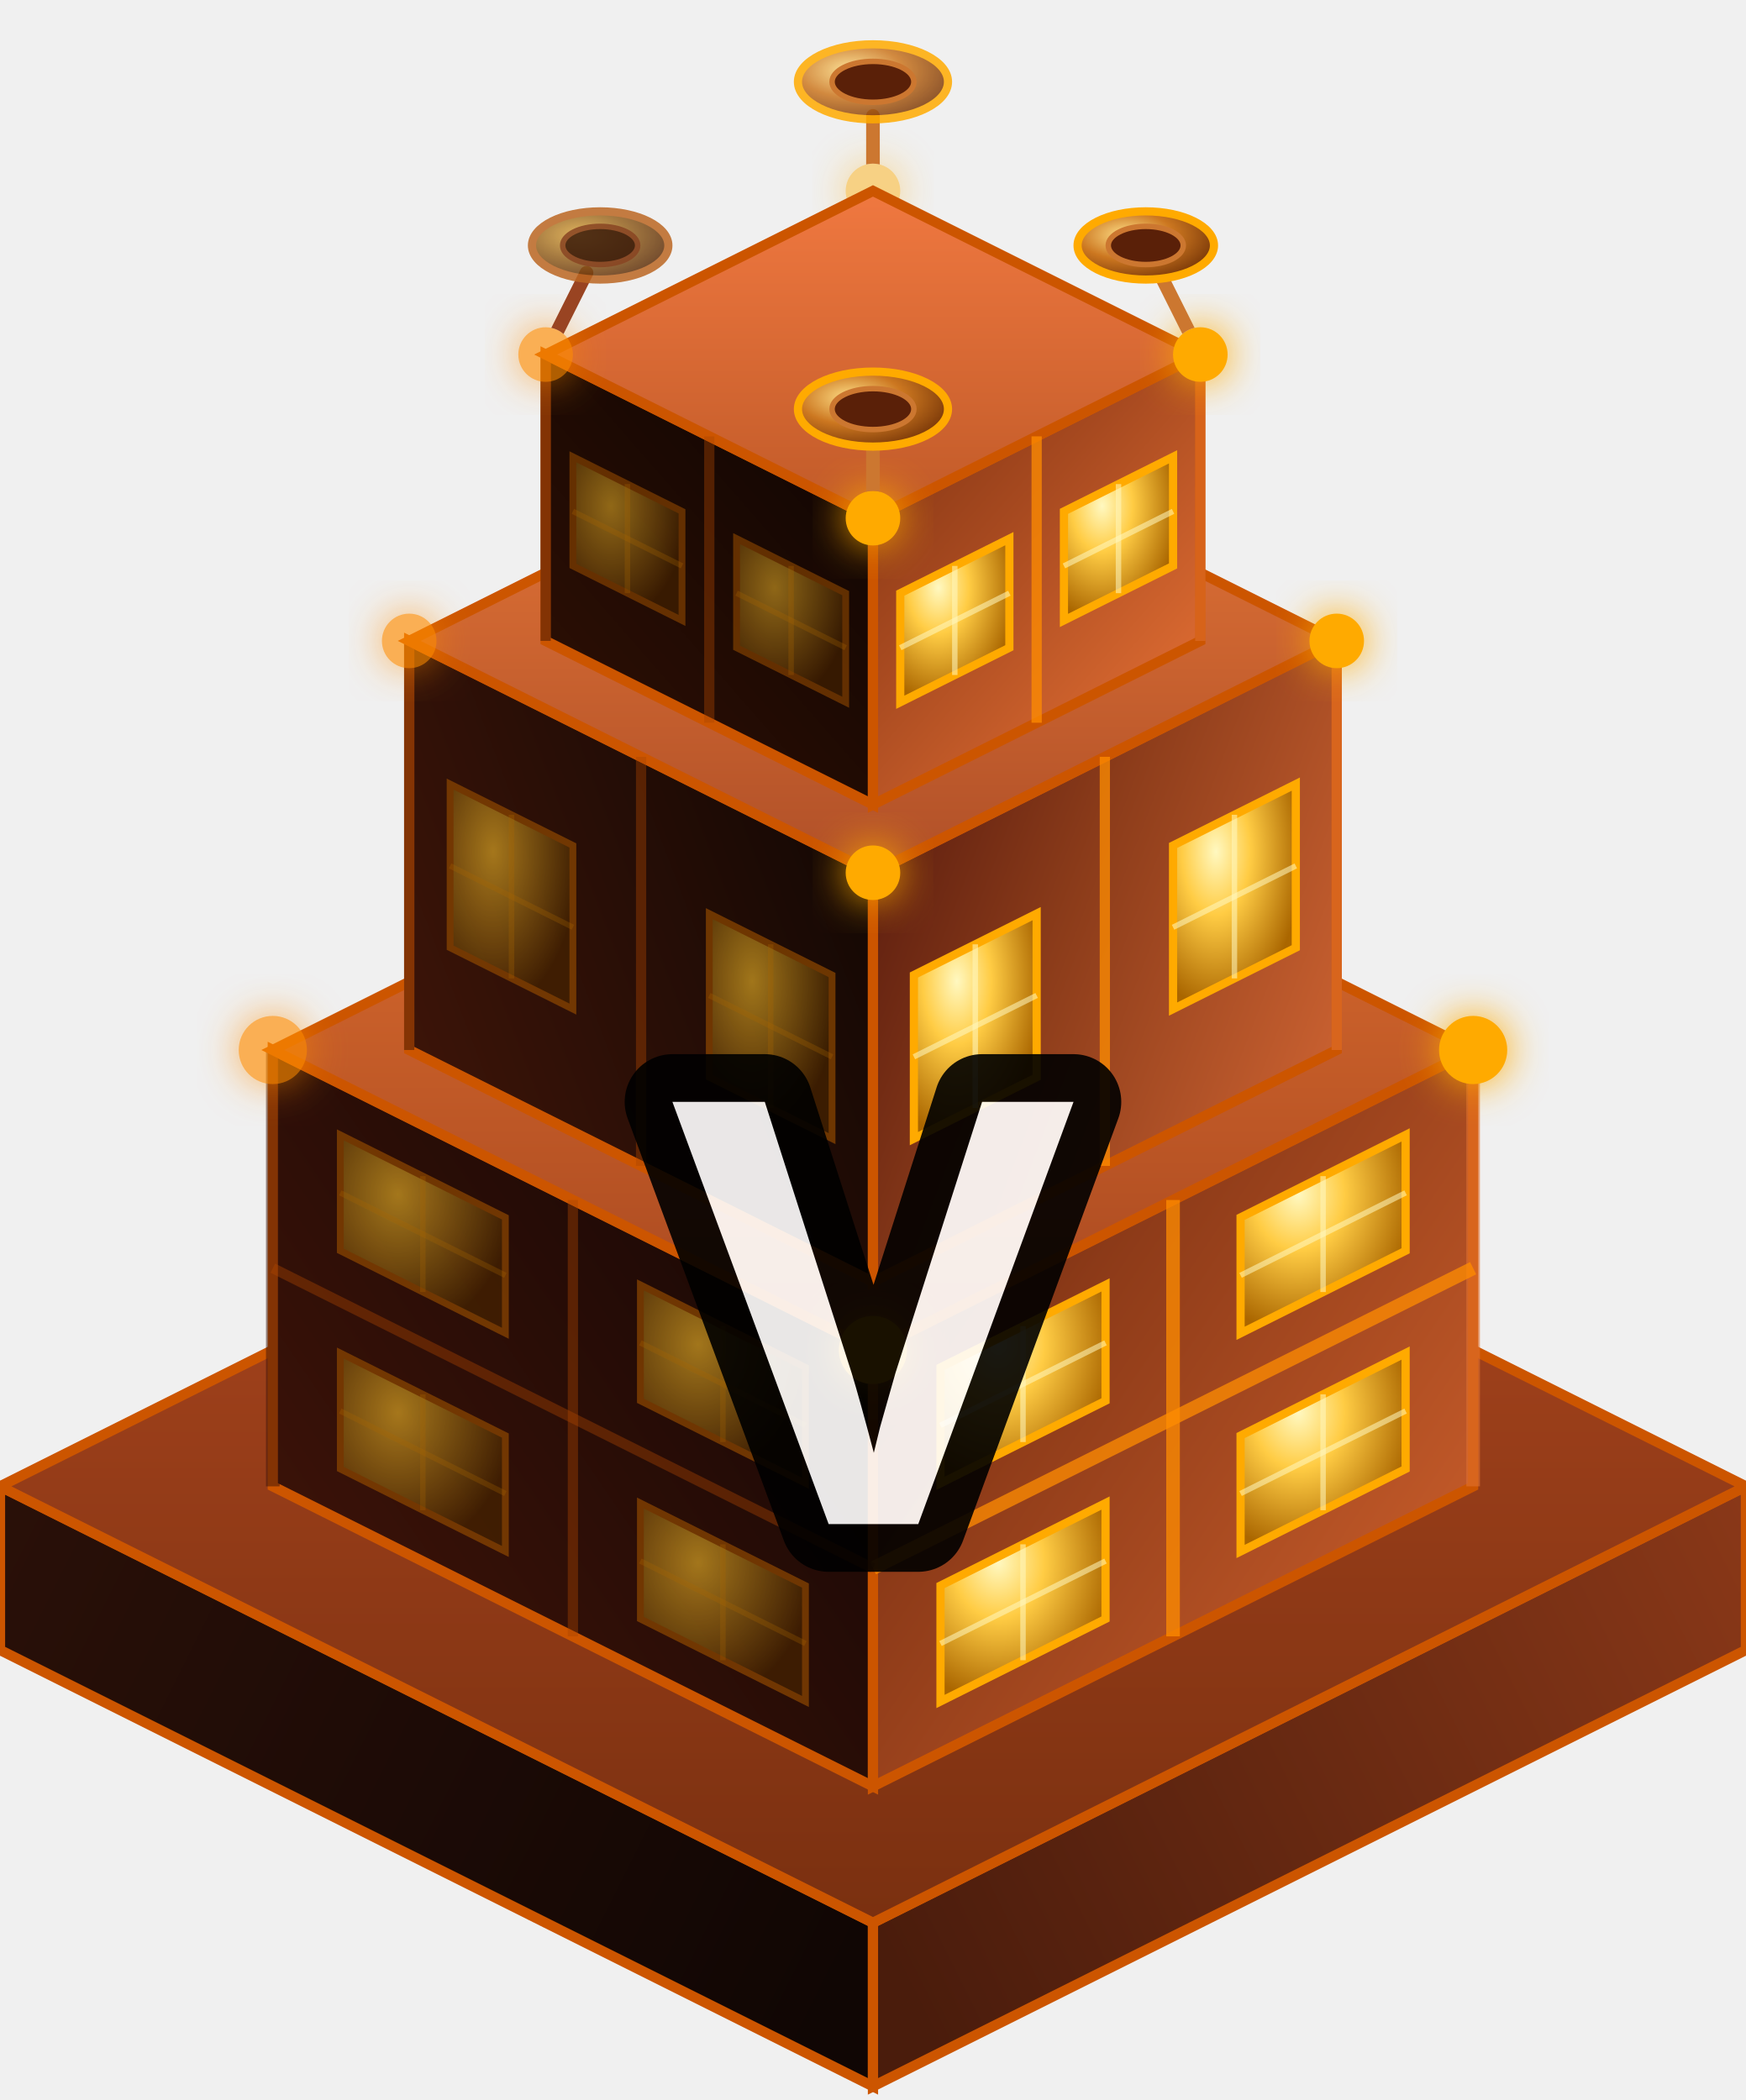
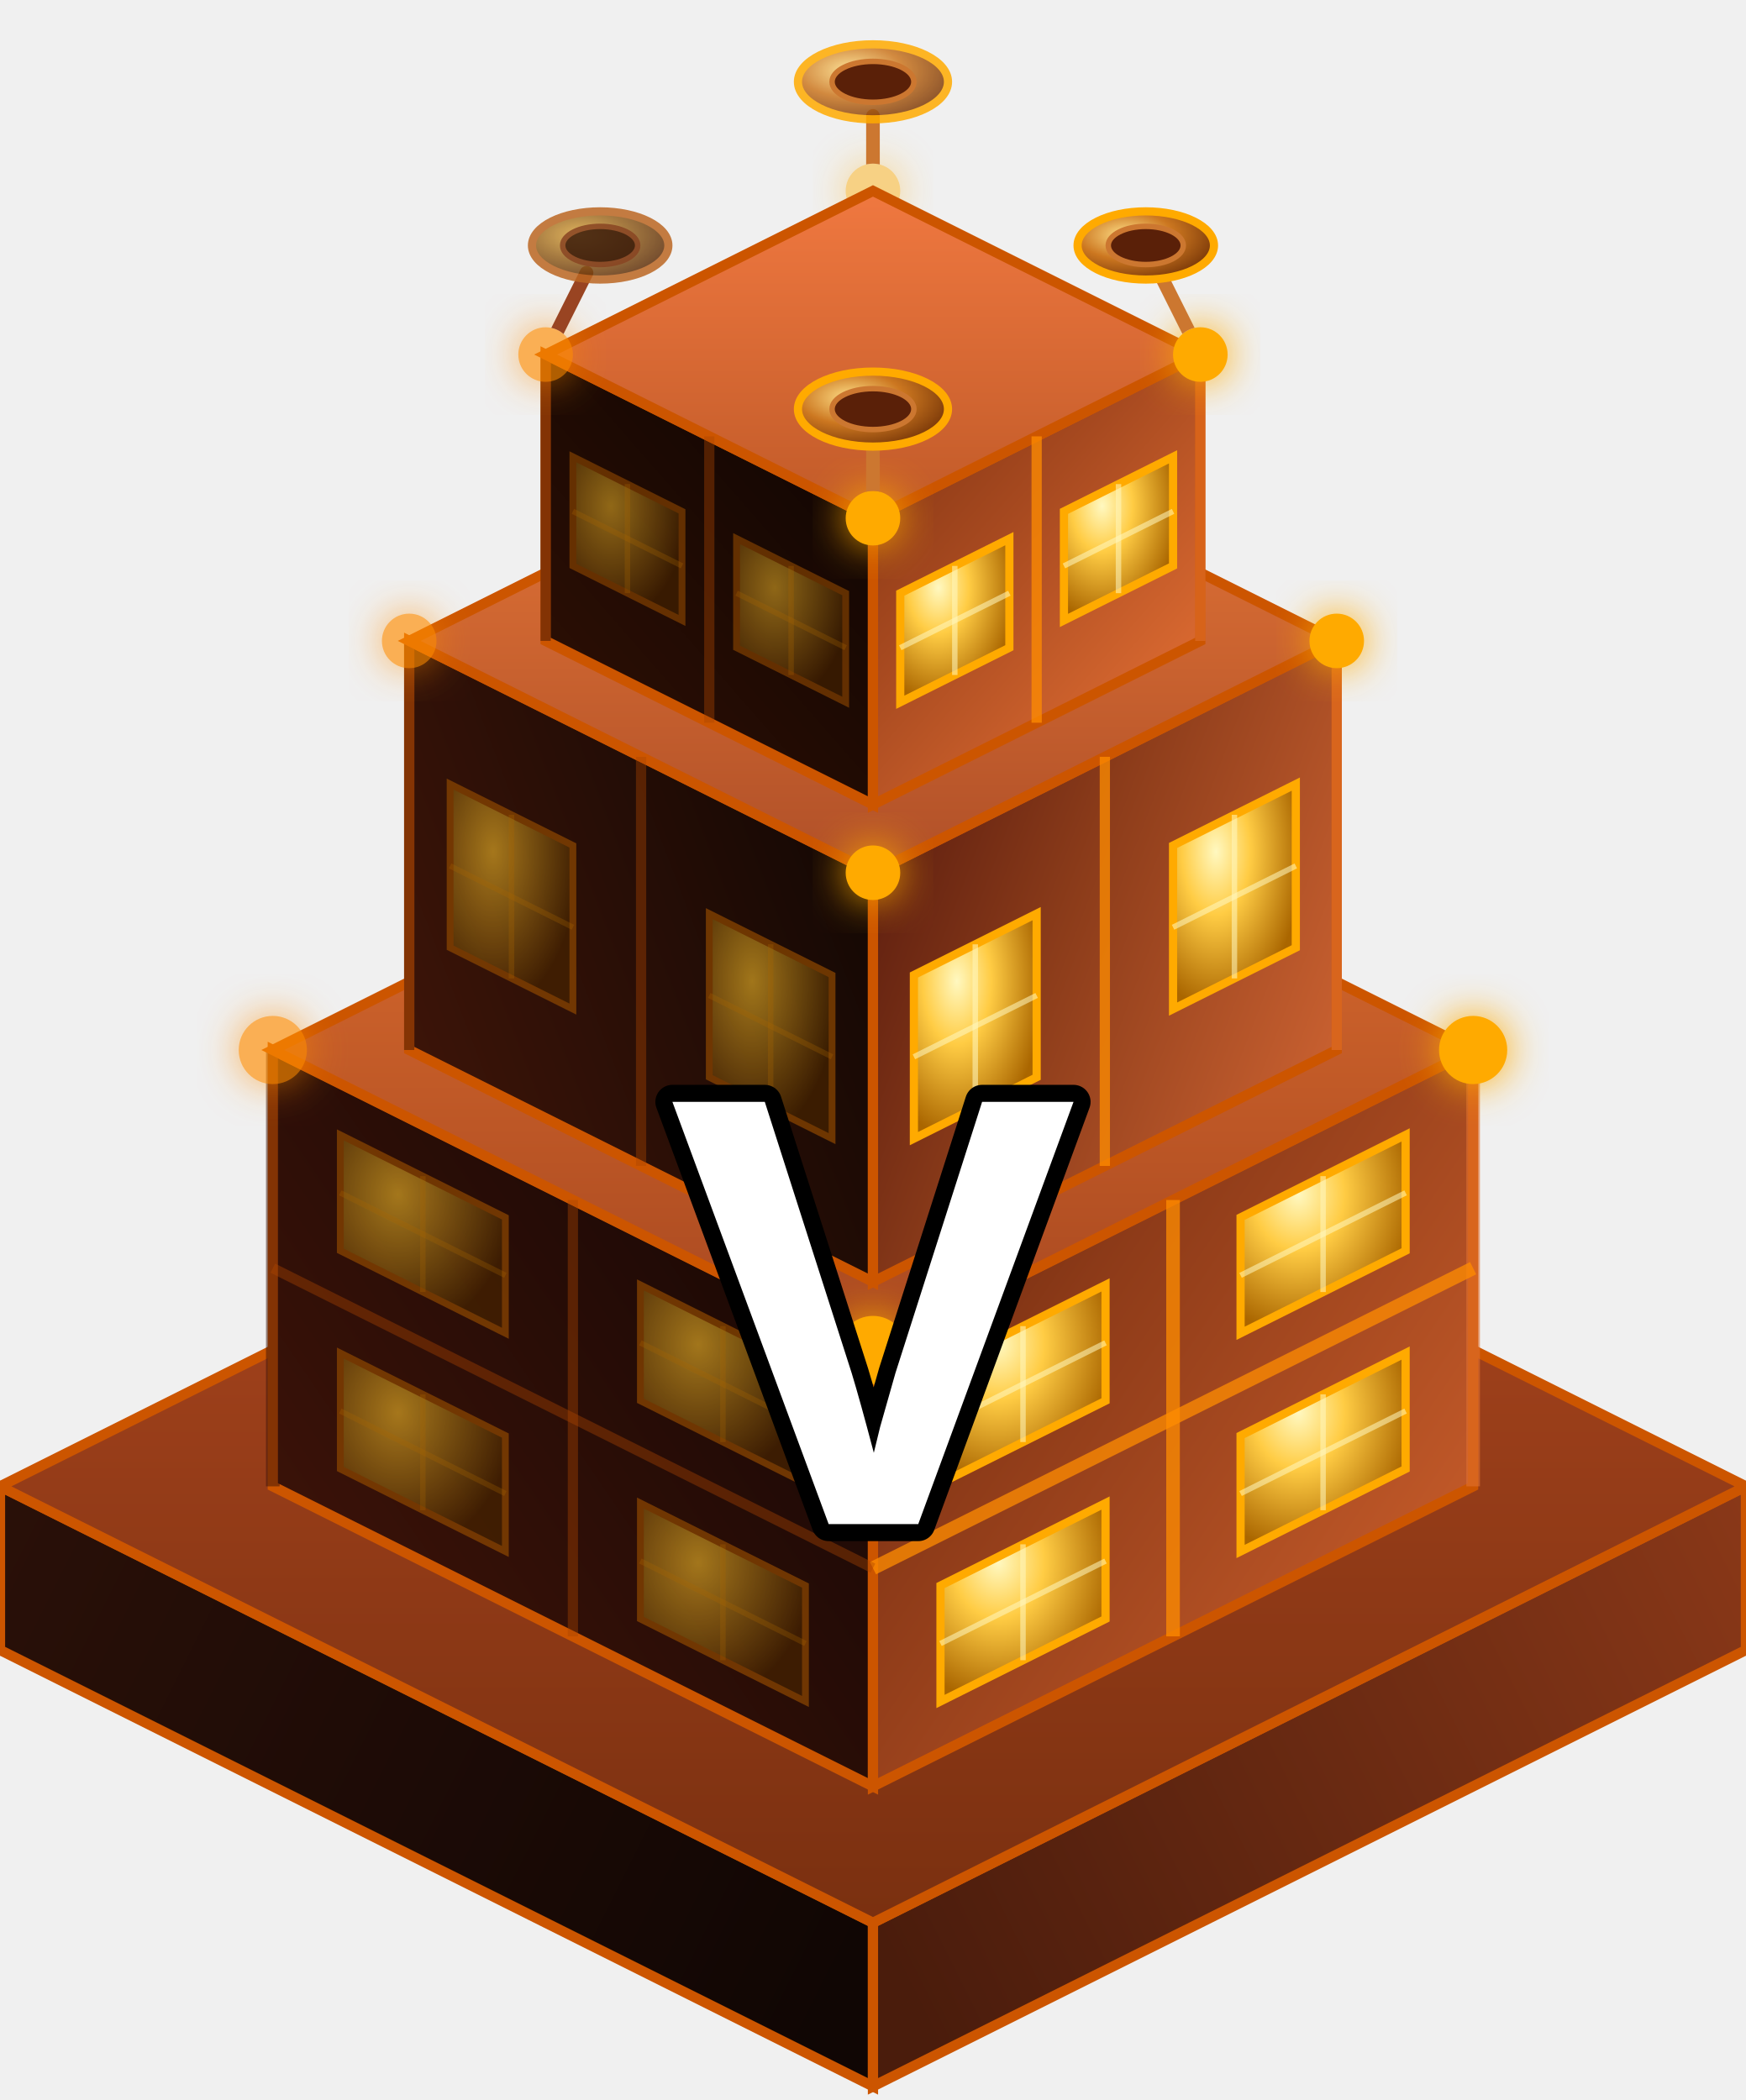
<svg xmlns="http://www.w3.org/2000/svg" viewBox="-128 -178 256 308" width="256" height="308">
  <defs>
    <linearGradient id="fR" gradientUnits="userSpaceOnUse" x1="128" y1="40" x2="0" y2="104">
      <stop offset="0%" stop-color="#8a3818" />
      <stop offset="100%" stop-color="#4a1c0c" />
    </linearGradient>
    <linearGradient id="fL" gradientUnits="userSpaceOnUse" x1="-128" y1="40" x2="0" y2="104">
      <stop offset="0%" stop-color="#2a1008" />
      <stop offset="100%" stop-color="#100604" />
    </linearGradient>
    <linearGradient id="fT" gradientUnits="userSpaceOnUse" x1="0" y1="-24" x2="0" y2="104">
      <stop offset="0%" stop-color="#b04820" />
      <stop offset="100%" stop-color="#7a3010" />
    </linearGradient>
    <linearGradient id="aR" gradientUnits="userSpaceOnUse" x1="88" y1="16" x2="0" y2="-44">
      <stop offset="0%" stop-color="#c05828" />
      <stop offset="60%" stop-color="#8c3a18" />
      <stop offset="100%" stop-color="#5c2008" />
    </linearGradient>
    <linearGradient id="aL" gradientUnits="userSpaceOnUse" x1="-88" y1="16" x2="0" y2="-44">
      <stop offset="0%" stop-color="#3a1208" />
      <stop offset="100%" stop-color="#120604" />
    </linearGradient>
    <linearGradient id="aT" gradientUnits="userSpaceOnUse" x1="0" y1="-92" x2="0" y2="-4">
      <stop offset="0%" stop-color="#e07030" />
      <stop offset="100%" stop-color="#a84820" />
    </linearGradient>
    <radialGradient id="winW" cx="35%" cy="30%" r="70%">
      <stop offset="0%" stop-color="#fff8c0" />
      <stop offset="40%" stop-color="#ffcc44" />
      <stop offset="100%" stop-color="#aa6600" />
    </radialGradient>
    <radialGradient id="winD" cx="35%" cy="30%" r="70%">
      <stop offset="0%" stop-color="#cc9922" />
      <stop offset="100%" stop-color="#442200" />
    </radialGradient>
    <linearGradient id="cR" gradientUnits="userSpaceOnUse" x1="48" y1="-24" x2="0" y2="-66">
      <stop offset="0%" stop-color="#d86830" />
      <stop offset="50%" stop-color="#a84a20" />
      <stop offset="100%" stop-color="#7c3010" />
    </linearGradient>
    <linearGradient id="cL" gradientUnits="userSpaceOnUse" x1="-48" y1="-24" x2="0" y2="-66">
      <stop offset="0%" stop-color="#2a0e04" />
      <stop offset="100%" stop-color="#0c0402" />
    </linearGradient>
    <linearGradient id="cT" gradientUnits="userSpaceOnUse" x1="0" y1="-90" x2="0" y2="-42">
      <stop offset="0%" stop-color="#f07840" />
      <stop offset="100%" stop-color="#c05a28" />
    </linearGradient>
    <radialGradient id="dishAmber" cx="35%" cy="35%" r="70%">
      <stop offset="0%" stop-color="#ffe088" />
      <stop offset="50%" stop-color="#cc7720" />
      <stop offset="100%" stop-color="#7a3808" />
    </radialGradient>
    <radialGradient id="dishAmberD" cx="35%" cy="35%" r="70%">
      <stop offset="0%" stop-color="#ddaa44" />
      <stop offset="50%" stop-color="#996622" />
      <stop offset="100%" stop-color="#5a2c0a" />
    </radialGradient>
    <linearGradient id="bR" gradientUnits="userSpaceOnUse" x1="68" y1="-34" x2="0" y2="-60">
      <stop offset="0%" stop-color="#c86030" />
      <stop offset="60%" stop-color="#8c3c1a" />
      <stop offset="100%" stop-color="#602010" />
    </linearGradient>
    <linearGradient id="bL" gradientUnits="userSpaceOnUse" x1="-68" y1="-34" x2="0" y2="-60">
      <stop offset="0%" stop-color="#3c1408" />
      <stop offset="100%" stop-color="#140804" />
    </linearGradient>
    <linearGradient id="bT" gradientUnits="userSpaceOnUse" x1="0" y1="-128" x2="0" y2="-60">
      <stop offset="0%" stop-color="#e87838" />
      <stop offset="100%" stop-color="#b05028" />
    </linearGradient>
    <filter id="glow" x="-60%" y="-60%" width="220%" height="220%">
      <feGaussianBlur stdDeviation="3" result="blur" />
      <feMerge>
        <feMergeNode in="blur" />
        <feMergeNode in="SourceGraphic" />
      </feMerge>
    </filter>
    <mask id="mNdish" maskUnits="userSpaceOnUse" x="-128" y="-178" width="256" height="308">
      <rect x="-128" y="-178" width="256" height="308" fill="white" />
      <circle cx="0" cy="-90" r="4" fill="black" />
    </mask>
    <mask id="mEdish" maskUnits="userSpaceOnUse" x="-128" y="-178" width="256" height="308">
      <rect x="-128" y="-178" width="256" height="308" fill="white" />
      <circle cx="48" cy="-66" r="4" fill="black" />
    </mask>
    <mask id="mWdish" maskUnits="userSpaceOnUse" x="-128" y="-178" width="256" height="308">
      <rect x="-128" y="-178" width="256" height="308" fill="white" />
      <circle cx="-48" cy="-66" r="4" fill="black" />
    </mask>
    <mask id="mSdish" maskUnits="userSpaceOnUse" x="-128" y="-178" width="256" height="308">
      <rect x="-128" y="-178" width="256" height="308" fill="white" />
      <circle cx="0" cy="-42" r="4" fill="black" />
    </mask>
  </defs>
  <polygon points="-128,64 0,128 0,104 -128,40" fill="url(#fL)" stroke="#cc5500" stroke-width="1.5" />
  <polygon points="128,64 0,128 0,104 128,40" fill="url(#fR)" stroke="#cc5500" stroke-width="1.5" />
  <polygon points="0,-24 128,40 0,104 -128,40" fill="url(#fT)" stroke="#cc5500" stroke-width="1.5" />
  <g transform="translate(0, 24)">
    <polygon points="-88,16 0,60 0,-4 -88,-48" fill="url(#aL)" stroke="#cc5500" stroke-width="1.5" />
    <line x1="-88" y1="16" x2="-88" y2="-48" stroke="#3a1208" stroke-width="2" opacity="0.5" />
    <polygon points="-78.1,13.45 -53.9,25.55 -53.9,8.55 -78.1,-3.55" fill="url(#winD)" stroke="#884400" stroke-width="1" opacity="0.75" />
    <line x1="-66" y1="2.5" x2="-66" y2="19.5" stroke="#aa6600" stroke-width="0.8" opacity="0.28" />
    <line x1="-78.1" y1="4.95" x2="-53.9" y2="17.05" stroke="#aa6600" stroke-width="0.8" opacity="0.28" />
    <polygon points="-34.1,35.45 -9.9,47.55 -9.9,30.55 -34.1,18.45" fill="url(#winD)" stroke="#884400" stroke-width="1" opacity="0.75" />
    <line x1="-22" y1="24.5" x2="-22" y2="41.5" stroke="#aa6600" stroke-width="0.8" opacity="0.28" />
    <line x1="-34.1" y1="26.95" x2="-9.9" y2="39.05" stroke="#aa6600" stroke-width="0.8" opacity="0.28" />
    <polygon points="-78.1,-18.55 -53.9,-6.45 -53.9,-23.45 -78.1,-35.55" fill="url(#winD)" stroke="#884400" stroke-width="1" opacity="0.75" />
    <line x1="-66" y1="-29.5" x2="-66" y2="-12.5" stroke="#aa6600" stroke-width="0.8" opacity="0.28" />
    <line x1="-78.1" y1="-27.05" x2="-53.9" y2="-14.95" stroke="#aa6600" stroke-width="0.8" opacity="0.28" />
    <polygon points="-34.1,3.45 -9.9,15.55 -9.9,-1.45 -34.1,-13.55" fill="url(#winD)" stroke="#884400" stroke-width="1" opacity="0.75" />
    <line x1="-22" y1="-7.5" x2="-22" y2="9.5" stroke="#aa6600" stroke-width="0.8" opacity="0.28" />
    <line x1="-34.1" y1="-5.05" x2="-9.9" y2="7.05" stroke="#aa6600" stroke-width="0.8" opacity="0.28" />
    <polygon points="88,16 0,60 0,-4 88,-48" fill="url(#aR)" stroke="#cc5500" stroke-width="1.5" />
    <line x1="88" y1="16" x2="88" y2="-48" stroke="#e07030" stroke-width="2" opacity="0.6" />
    <polygon points="78.1,13.45 53.9,25.55 53.9,8.55 78.1,-3.55" fill="url(#winW)" stroke="#ffaa00" stroke-width="1.2" />
    <line x1="66" y1="2.5" x2="66" y2="19.5" stroke="#fff8c0" stroke-width="0.8" opacity="0.55" />
    <line x1="78.1" y1="4.95" x2="53.9" y2="17.05" stroke="#fff8c0" stroke-width="0.8" opacity="0.55" />
    <polygon points="34.1,35.45 9.9,47.55 9.9,30.55 34.1,18.45" fill="url(#winW)" stroke="#ffaa00" stroke-width="1.2" />
    <line x1="22" y1="24.5" x2="22" y2="41.5" stroke="#fff8c0" stroke-width="0.8" opacity="0.55" />
    <line x1="34.1" y1="26.95" x2="9.9" y2="39.05" stroke="#fff8c0" stroke-width="0.8" opacity="0.55" />
    <polygon points="78.1,-18.55 53.9,-6.45 53.9,-23.45 78.1,-35.55" fill="url(#winW)" stroke="#ffaa00" stroke-width="1.2" />
    <line x1="66" y1="-29.5" x2="66" y2="-12.5" stroke="#fff8c0" stroke-width="0.8" opacity="0.55" />
    <line x1="78.1" y1="-27.05" x2="53.9" y2="-14.95" stroke="#fff8c0" stroke-width="0.8" opacity="0.55" />
    <polygon points="34.1,3.45 9.9,15.55 9.9,-1.45 34.1,-13.55" fill="url(#winW)" stroke="#ffaa00" stroke-width="1.2" />
    <line x1="22" y1="-7.5" x2="22" y2="9.5" stroke="#fff8c0" stroke-width="0.8" opacity="0.55" />
    <line x1="34.1" y1="-5.05" x2="9.9" y2="7.05" stroke="#fff8c0" stroke-width="0.8" opacity="0.55" />
    <polygon points="0,-92 88,-48 0,-4 -88,-48" fill="url(#aT)" stroke="#cc5500" stroke-width="1.5" />
    <line x1="44" y1="-26" x2="44" y2="38" stroke="#ff8c00" stroke-width="2" opacity="0.75" />
    <line x1="-44" y1="-26" x2="-44" y2="38" stroke="#aa4400" stroke-width="1.5" opacity="0.4" />
    <line x1="88" y1="-16" x2="0" y2="28" stroke="#ff8c00" stroke-width="2" opacity="0.75" />
    <line x1="0" y1="28" x2="-88" y2="-16" stroke="#aa4400" stroke-width="1.5" opacity="0.4" />
    <circle cx="88" cy="-48" r="5" fill="#ffaa00" filter="url(#glow)" />
    <circle cx="-88" cy="-48" r="5" fill="#ff8c00" filter="url(#glow)" opacity="0.65" />
    <circle cx="0" cy="-4" r="5" fill="#ffaa00" filter="url(#glow)" />
  </g>
  <g transform="translate(0, 10)">
    <polygon points="-68,-34 0,0 0,-60 -68,-94" fill="url(#bL)" stroke="#cc5500" stroke-width="1.5" />
    <line x1="-68" y1="-34" x2="-68" y2="-94" stroke="#3c1408" stroke-width="1.5" opacity="0.5" />
    <polygon points="-44,-40 -62,-49 -62,-73 -44,-64" fill="url(#winD)" stroke="#884400" stroke-width="1" opacity="0.75" />
    <line x1="-53" y1="-44.5" x2="-53" y2="-68.5" stroke="#aa6600" stroke-width="0.8" opacity="0.28" />
    <line x1="-44" y1="-52" x2="-62" y2="-61" stroke="#aa6600" stroke-width="0.8" opacity="0.28" />
    <polygon points="-6,-21 -24,-30 -24,-54 -6,-45" fill="url(#winD)" stroke="#884400" stroke-width="1" opacity="0.75" />
    <line x1="-15" y1="-25.5" x2="-15" y2="-49.5" stroke="#aa6600" stroke-width="0.8" opacity="0.28" />
    <line x1="-6" y1="-33" x2="-24" y2="-42" stroke="#aa6600" stroke-width="0.8" opacity="0.28" />
    <polygon points="68,-34 0,0 0,-60 68,-94" fill="url(#bR)" stroke="#cc5500" stroke-width="1.5" />
    <line x1="68" y1="-34" x2="68" y2="-94" stroke="#e07030" stroke-width="1.5" opacity="0.6" />
    <polygon points="44,-40 62,-49 62,-73 44,-64" fill="url(#winW)" stroke="#ffaa00" stroke-width="1.2" />
    <line x1="53" y1="-44.5" x2="53" y2="-68.5" stroke="#fff8c0" stroke-width="0.8" opacity="0.55" />
    <line x1="44" y1="-52" x2="62" y2="-61" stroke="#fff8c0" stroke-width="0.8" opacity="0.55" />
    <polygon points="6,-21 24,-30 24,-54 6,-45" fill="url(#winW)" stroke="#ffaa00" stroke-width="1.2" />
    <line x1="15" y1="-25.5" x2="15" y2="-49.5" stroke="#fff8c0" stroke-width="0.8" opacity="0.55" />
    <line x1="6" y1="-33" x2="24" y2="-42" stroke="#fff8c0" stroke-width="0.8" opacity="0.55" />
    <circle cx="0" cy="-128" r="4" fill="#ffaa00" filter="url(#glow)" opacity="0.45" />
    <polygon points="0,-128 68,-94 0,-60 -68,-94" fill="url(#bT)" stroke="#cc5500" stroke-width="1.5" />
    <line x1="34" y1="-77" x2="34" y2="-17" stroke="#ff8c00" stroke-width="1.5" opacity="0.75" />
    <line x1="-34" y1="-77" x2="-34" y2="-17" stroke="#aa4400" stroke-width="1.5" opacity="0.4" />
    <circle cx="68" cy="-94" r="4" fill="#ffaa00" filter="url(#glow)" />
    <circle cx="-68" cy="-94" r="4" fill="#ff8c00" filter="url(#glow)" opacity="0.65" />
    <circle cx="0" cy="-60" r="4" fill="#ffaa00" filter="url(#glow)" />
  </g>
  <g transform="translate(0, -60)">
    <polygon points="-48,-24 0,0 0,-42 -48,-66" fill="url(#cL)" stroke="#cc5500" stroke-width="1.5" />
    <line x1="-48" y1="-24" x2="-48" y2="-66" stroke="#3a1208" stroke-width="1.5" opacity="0.5" />
    <polygon points="-44,-35 -28,-27 -28,-43 -44,-51" fill="url(#winD)" stroke="#884400" stroke-width="1" opacity="0.65" />
    <line x1="-36" y1="-47" x2="-36" y2="-31" stroke="#aa6600" stroke-width="0.8" opacity="0.28" />
    <line x1="-44" y1="-43" x2="-28" y2="-35" stroke="#aa6600" stroke-width="0.8" opacity="0.28" />
    <polygon points="-20,-23 -4,-15 -4,-31 -20,-39" fill="url(#winD)" stroke="#884400" stroke-width="1" opacity="0.65" />
    <line x1="-12" y1="-35" x2="-12" y2="-19" stroke="#aa6600" stroke-width="0.8" opacity="0.28" />
    <line x1="-20" y1="-31" x2="-4" y2="-23" stroke="#aa6600" stroke-width="0.8" opacity="0.28" />
    <polygon points="48,-24 0,0 0,-42 48,-66" fill="url(#cR)" stroke="#cc5500" stroke-width="1.5" />
    <line x1="48" y1="-24" x2="48" y2="-66" stroke="#e07030" stroke-width="1.5" opacity="0.55" />
    <polygon points="44,-35 28,-27 28,-43 44,-51" fill="url(#winW)" stroke="#ffaa00" stroke-width="1.2" />
    <line x1="36" y1="-47" x2="36" y2="-31" stroke="#fff8c0" stroke-width="0.8" opacity="0.55" />
    <line x1="44" y1="-43" x2="28" y2="-35" stroke="#fff8c0" stroke-width="0.8" opacity="0.55" />
    <polygon points="20,-23 4,-15 4,-31 20,-39" fill="url(#winW)" stroke="#ffaa00" stroke-width="1.2" />
    <line x1="12" y1="-35" x2="12" y2="-19" stroke="#fff8c0" stroke-width="0.8" opacity="0.55" />
    <line x1="20" y1="-31" x2="4" y2="-23" stroke="#fff8c0" stroke-width="0.8" opacity="0.55" />
    <circle cx="0" cy="-90" r="4" fill="#ffaa00" filter="url(#glow)" opacity="0.45" />
    <polygon points="0,-90 48,-66 0,-42 -48,-66" fill="url(#cT)" stroke="#cc5500" stroke-width="1.5" />
    <line x1="24" y1="-54" x2="24" y2="-12" stroke="#ff8c00" stroke-width="1.5" opacity="0.75" />
    <line x1="-24" y1="-54" x2="-24" y2="-12" stroke="#aa4400" stroke-width="1.5" opacity="0.4" />
    <circle cx="48" cy="-66" r="4" fill="#ffaa00" filter="url(#glow)" />
    <circle cx="-48" cy="-66" r="4" fill="#ff8c00" filter="url(#glow)" opacity="0.65" />
    <circle cx="0" cy="-42" r="4" fill="#ffaa00" filter="url(#glow)" />
  </g>
  <g transform="translate(0, -60)">
    <line x1="0" y1="-90" x2="0" y2="-101" stroke="#cc7730" stroke-width="2" stroke-linecap="round" mask="url(#mNdish)" />
    <ellipse cx="0" cy="-106" rx="11" ry="5.5" fill="url(#dishAmber)" stroke="#ffaa00" stroke-width="1.2" opacity="0.85" />
    <ellipse cx="0" cy="-106" rx="6" ry="3" fill="#5a2008" stroke="#cc7730" stroke-width="0.8" />
    <line x1="48" y1="-66" x2="42" y2="-78" stroke="#cc7730" stroke-width="2" stroke-linecap="round" mask="url(#mEdish)" />
    <ellipse cx="40" cy="-82" rx="10" ry="5" fill="url(#dishAmber)" stroke="#ffaa00" stroke-width="1.2" />
    <ellipse cx="40" cy="-82" rx="5.5" ry="2.8" fill="#5a2008" stroke="#cc7730" stroke-width="0.8" />
    <line x1="-48" y1="-66" x2="-42" y2="-78" stroke="#994422" stroke-width="2" stroke-linecap="round" mask="url(#mWdish)" />
    <ellipse cx="-40" cy="-82" rx="10" ry="5" fill="url(#dishAmberD)" stroke="#bb6622" stroke-width="1.2" opacity="0.85" />
    <ellipse cx="-40" cy="-82" rx="5.5" ry="2.8" fill="#3a1a08" stroke="#884422" stroke-width="0.8" opacity="0.85" />
    <line x1="0" y1="-42" x2="0" y2="-53" stroke="#cc7730" stroke-width="2" stroke-linecap="round" mask="url(#mSdish)" />
    <ellipse cx="0" cy="-58" rx="11" ry="5.5" fill="url(#dishAmber)" stroke="#ffaa00" stroke-width="1.2" />
    <ellipse cx="0" cy="-58" rx="6" ry="3" fill="#5a2008" stroke="#cc7730" stroke-width="0.8" />
  </g>
  <g>
-     <text x="0" y="20" font-family="'Arial Black', Arial, sans-serif" font-weight="900" font-size="90" text-anchor="middle" dominant-baseline="middle" stroke="#000000" stroke-width="14" stroke-linejoin="round" paint-order="stroke" fill="#ffffff" opacity="0.90">V</text>
+     <text x="0" y="20" font-family="'Arial Black', Arial, sans-serif" font-weight="900" font-size="90" text-anchor="middle" dominant-baseline="middle" fill="none" stroke="#000000" stroke-width="5" stroke-linejoin="round">V</text>
+     <text x="0" y="20" font-family="'Arial Black', Arial, sans-serif" font-weight="900" font-size="90" text-anchor="middle" dominant-baseline="middle" fill="#ffffff">V</text>
  </g>
</svg>
